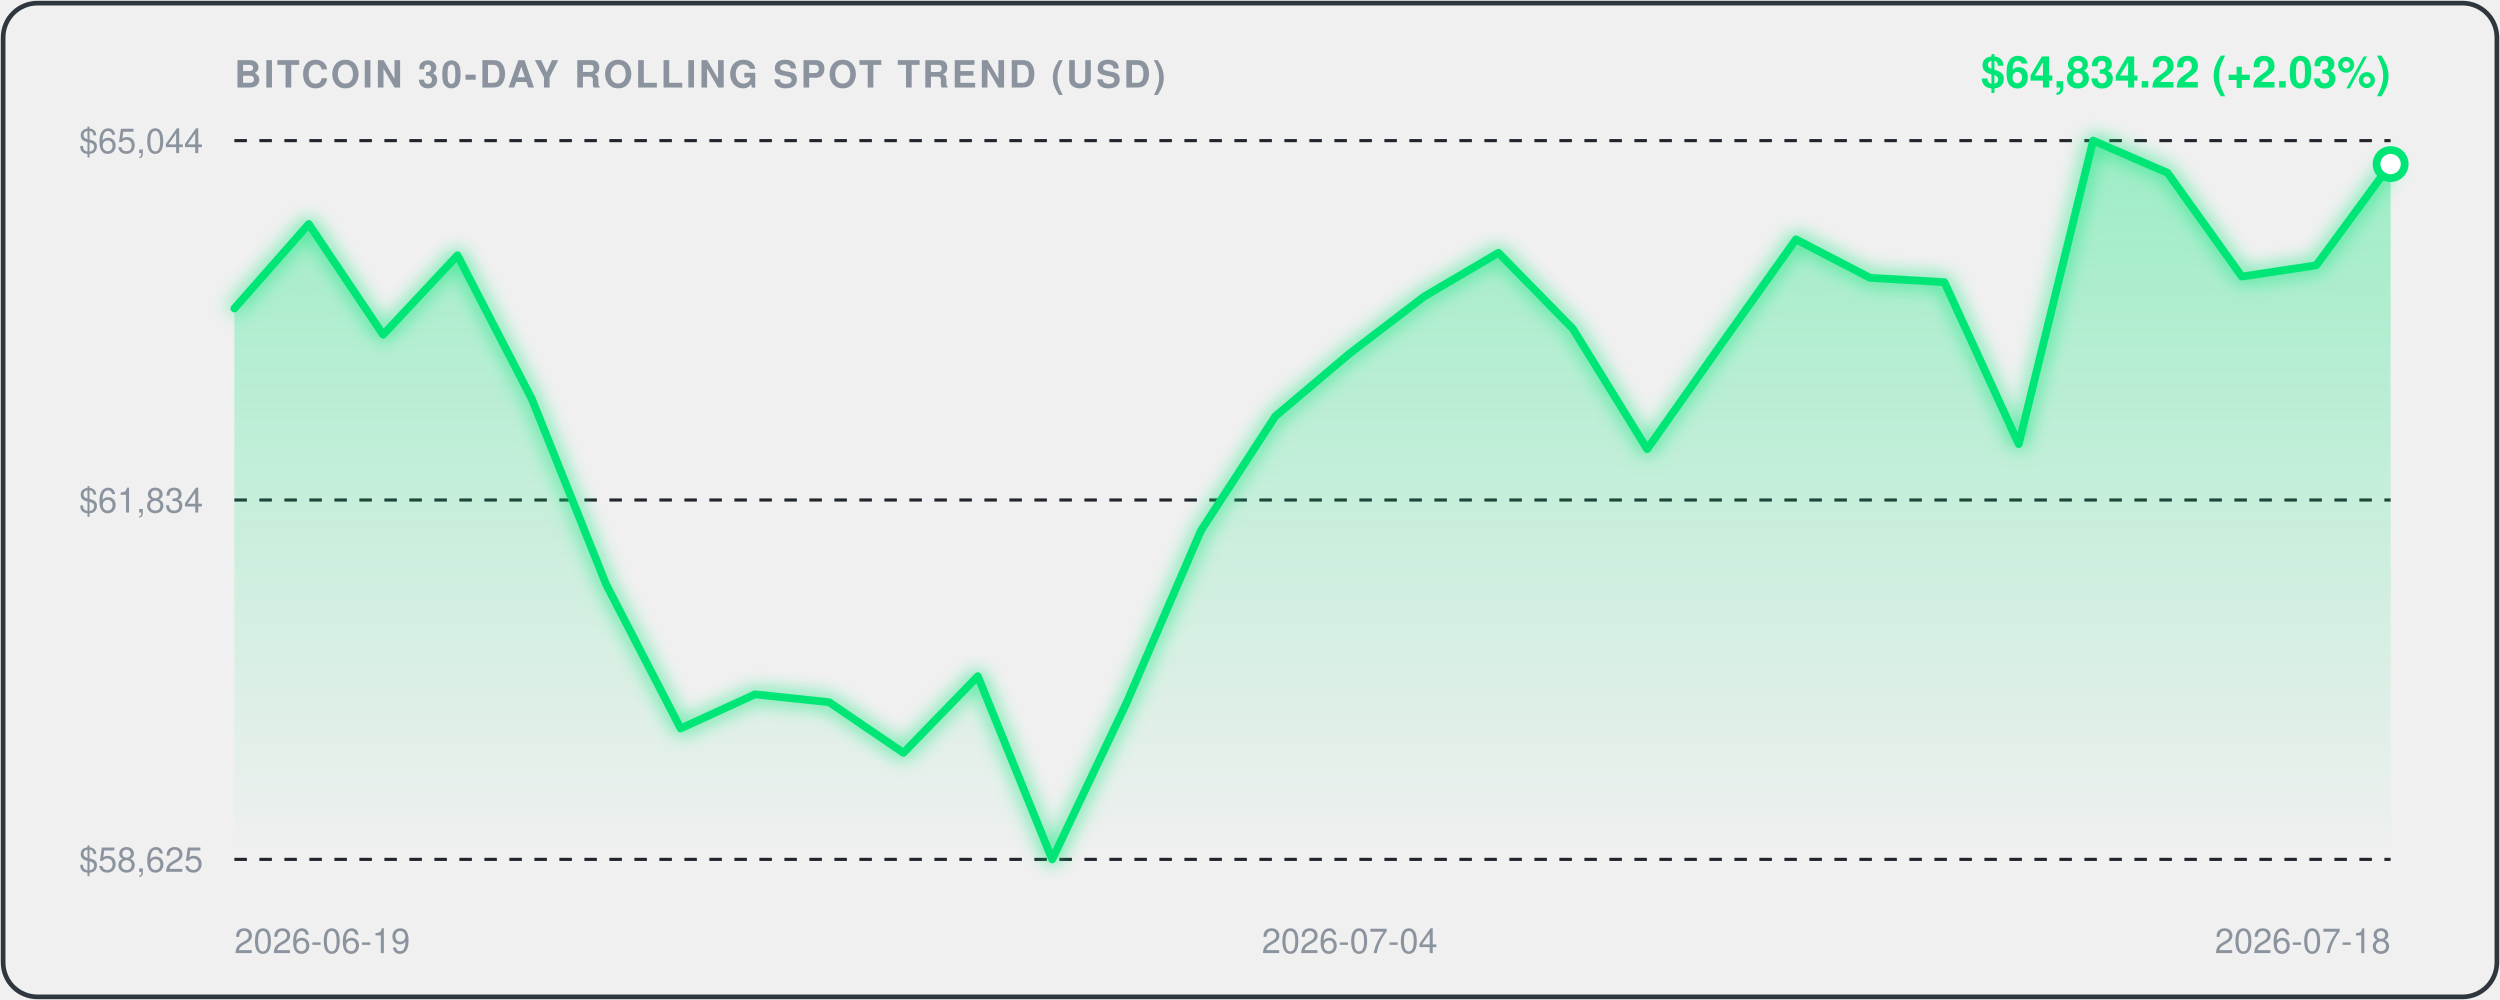
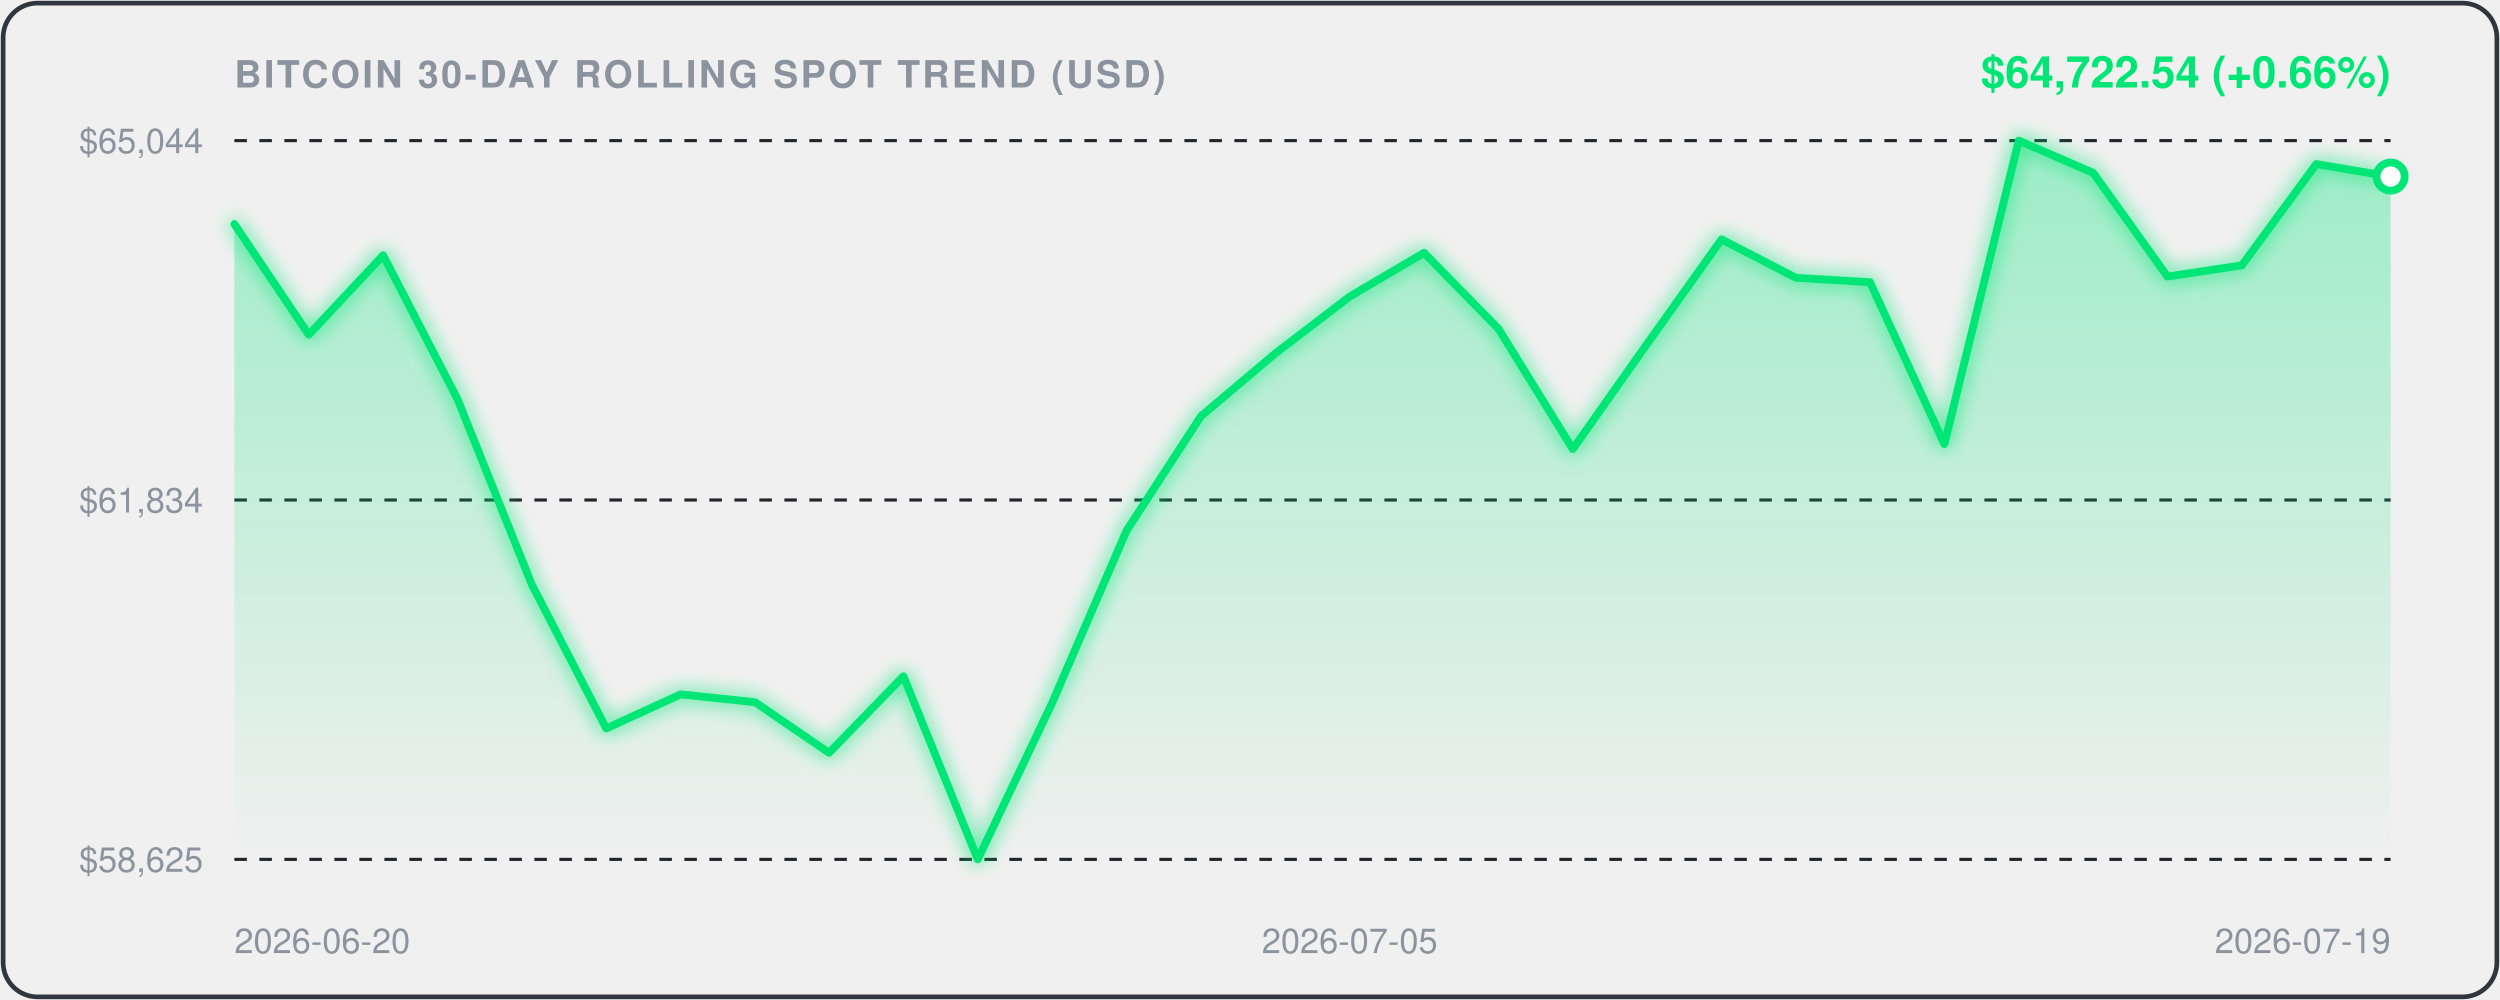
<svg xmlns="http://www.w3.org/2000/svg" viewBox="0 0 800 320" width="100%" height="100%" style="background:#0d1117;border-radius:12px;font-family:-apple-system,BlinkMacSystemFont,'Segoe UI',Helvetica,Arial,sans-serif;">
  <defs>
    <linearGradient id="areaGrad" x1="0" y1="0" x2="0" y2="1">
      <stop offset="0%" stop-color="rgba(0, 230, 118, 0.35)" />
      <stop offset="100%" stop-color="rgba(0, 230, 118, 0.0)" />
    </linearGradient>
    <filter id="glow" x="-20%" y="-20%" width="140%" height="140%">
      <feGaussianBlur stdDeviation="3" result="blur" />
      <feComposite in="SourceGraphic" in2="blur" operator="over" />
    </filter>
  </defs>
  <rect x="1" y="1" width="798" height="318" rx="11" fill="none" stroke="#30363d" stroke-width="1.5" />
  <text x="75" y="28" fill="#8b949e" font-size="12" font-weight="600" letter-spacing="0.8">BITCOIN 30-DAY ROLLING SPOT TREND (USD)</text>
-   <text x="765" y="28" text-anchor="end" fill="#00E676" font-size="14" font-weight="700">$64,834.22 (+2.03%)</text>
+   <text x="765" y="28" text-anchor="end" fill="#00E676" font-size="14" font-weight="700">$64,722.54 (+0.66%)</text>
  <line x1="75" y1="45" x2="765" y2="45" stroke="#21262d" stroke-width="1" stroke-dasharray="4,4" />
  <text x="65" y="49" text-anchor="end" fill="#8b949e" font-size="11">$65,044</text>
  <line x1="75" y1="160.0" x2="765" y2="160.0" stroke="#21262d" stroke-width="1" stroke-dasharray="4,4" />
  <text x="65" y="164.0" text-anchor="end" fill="#8b949e" font-size="11">$61,834</text>
  <line x1="75" y1="275" x2="765" y2="275" stroke="#21262d" stroke-width="1" stroke-dasharray="4,4" />
  <text x="65" y="279" text-anchor="end" fill="#8b949e" font-size="11">$58,625</text>
-   <path d="M 75.0,98.7 L 98.8,71.7 L 122.6,107.1 L 146.4,81.7 L 170.2,127.7 L 194.0,187.1 L 217.8,233.1 L 241.6,222.2 L 265.3,224.7 L 289.1,240.9 L 312.9,216.4 L 336.7,275.0 L 360.5,224.9 L 384.3,169.8 L 408.1,133.2 L 431.9,113.1 L 455.7,94.9 L 479.5,80.9 L 503.3,105.2 L 527.1,143.7 L 550.9,110.0 L 574.7,76.6 L 598.4,88.9 L 622.2,90.3 L 646.0,142.1 L 669.8,45.0 L 693.6,55.3 L 717.4,88.5 L 741.2,84.9 L 765.0,52.5 L 765.0,275.0 L 75.0,275.0 Z" fill="url(#areaGrad)" />
-   <path d="M 75.0,98.7 L 98.8,71.7 L 122.6,107.1 L 146.4,81.7 L 170.2,127.7 L 194.0,187.1 L 217.8,233.1 L 241.6,222.2 L 265.3,224.7 L 289.1,240.9 L 312.9,216.4 L 336.7,275.0 L 360.5,224.9 L 384.3,169.8 L 408.1,133.2 L 431.9,113.1 L 455.7,94.9 L 479.5,80.9 L 503.3,105.2 L 527.1,143.7 L 550.9,110.0 L 574.7,76.6 L 598.4,88.9 L 622.2,90.3 L 646.0,142.1 L 669.8,45.0 L 693.6,55.3 L 717.4,88.5 L 741.2,84.9 L 765.0,52.5" fill="none" stroke="#00E676" stroke-width="2.5" stroke-linecap="round" stroke-linejoin="round" filter="url(#glow)" />
-   <circle cx="765.0" cy="52.5" r="4.5" fill="#ffffff" stroke="#00E676" stroke-width="2.5" />
-   <text x="75.0" y="305" fill="#8b949e" font-size="11" text-anchor="start">2026-06-19</text>
-   <text x="431.9" y="305" fill="#8b949e" font-size="11" text-anchor="middle">2026-07-04</text>
-   <text x="765.0" y="305" fill="#8b949e" font-size="11" text-anchor="end">2026-07-18</text>
+   <path d="M 75.0,71.7 L 98.8,107.1 L 122.6,81.7 L 146.4,127.7 L 170.2,187.1 L 194.0,233.1 L 217.8,222.2 L 241.6,224.7 L 265.3,240.9 L 289.1,216.4 L 312.9,275.0 L 336.7,224.9 L 360.5,169.8 L 384.3,133.2 L 408.1,113.1 L 431.9,94.9 L 455.7,80.9 L 479.5,105.2 L 503.3,143.7 L 527.1,110.0 L 550.9,76.6 L 574.7,88.9 L 598.4,90.3 L 622.2,142.1 L 646.0,45.0 L 669.8,55.3 L 693.6,88.5 L 717.4,84.9 L 741.2,52.5 L 765.0,56.5 L 765.0,275.0 L 75.0,275.0 Z" fill="url(#areaGrad)" />
+   <path d="M 75.0,71.7 L 98.8,107.1 L 122.6,81.7 L 146.4,127.7 L 170.2,187.1 L 194.0,233.1 L 217.8,222.2 L 241.6,224.7 L 265.3,240.9 L 289.1,216.4 L 312.9,275.0 L 336.7,224.9 L 360.5,169.8 L 384.3,133.2 L 408.1,113.1 L 431.9,94.9 L 455.7,80.9 L 479.5,105.2 L 503.3,143.7 L 527.1,110.0 L 550.9,76.6 L 574.7,88.9 L 598.4,90.3 L 622.2,142.1 L 646.0,45.0 L 669.8,55.3 L 693.6,88.5 L 717.4,84.9 L 741.2,52.5 L 765.0,56.5" fill="none" stroke="#00E676" stroke-width="2.5" stroke-linecap="round" stroke-linejoin="round" filter="url(#glow)" />
+   <circle cx="765.0" cy="56.5" r="4.5" fill="#ffffff" stroke="#00E676" stroke-width="2.5" />
+   <text x="75.0" y="305" fill="#8b949e" font-size="11" text-anchor="start">2026-06-20</text>
+   <text x="431.9" y="305" fill="#8b949e" font-size="11" text-anchor="middle">2026-07-05</text>
+   <text x="765.0" y="305" fill="#8b949e" font-size="11" text-anchor="end">2026-07-19</text>
</svg>
